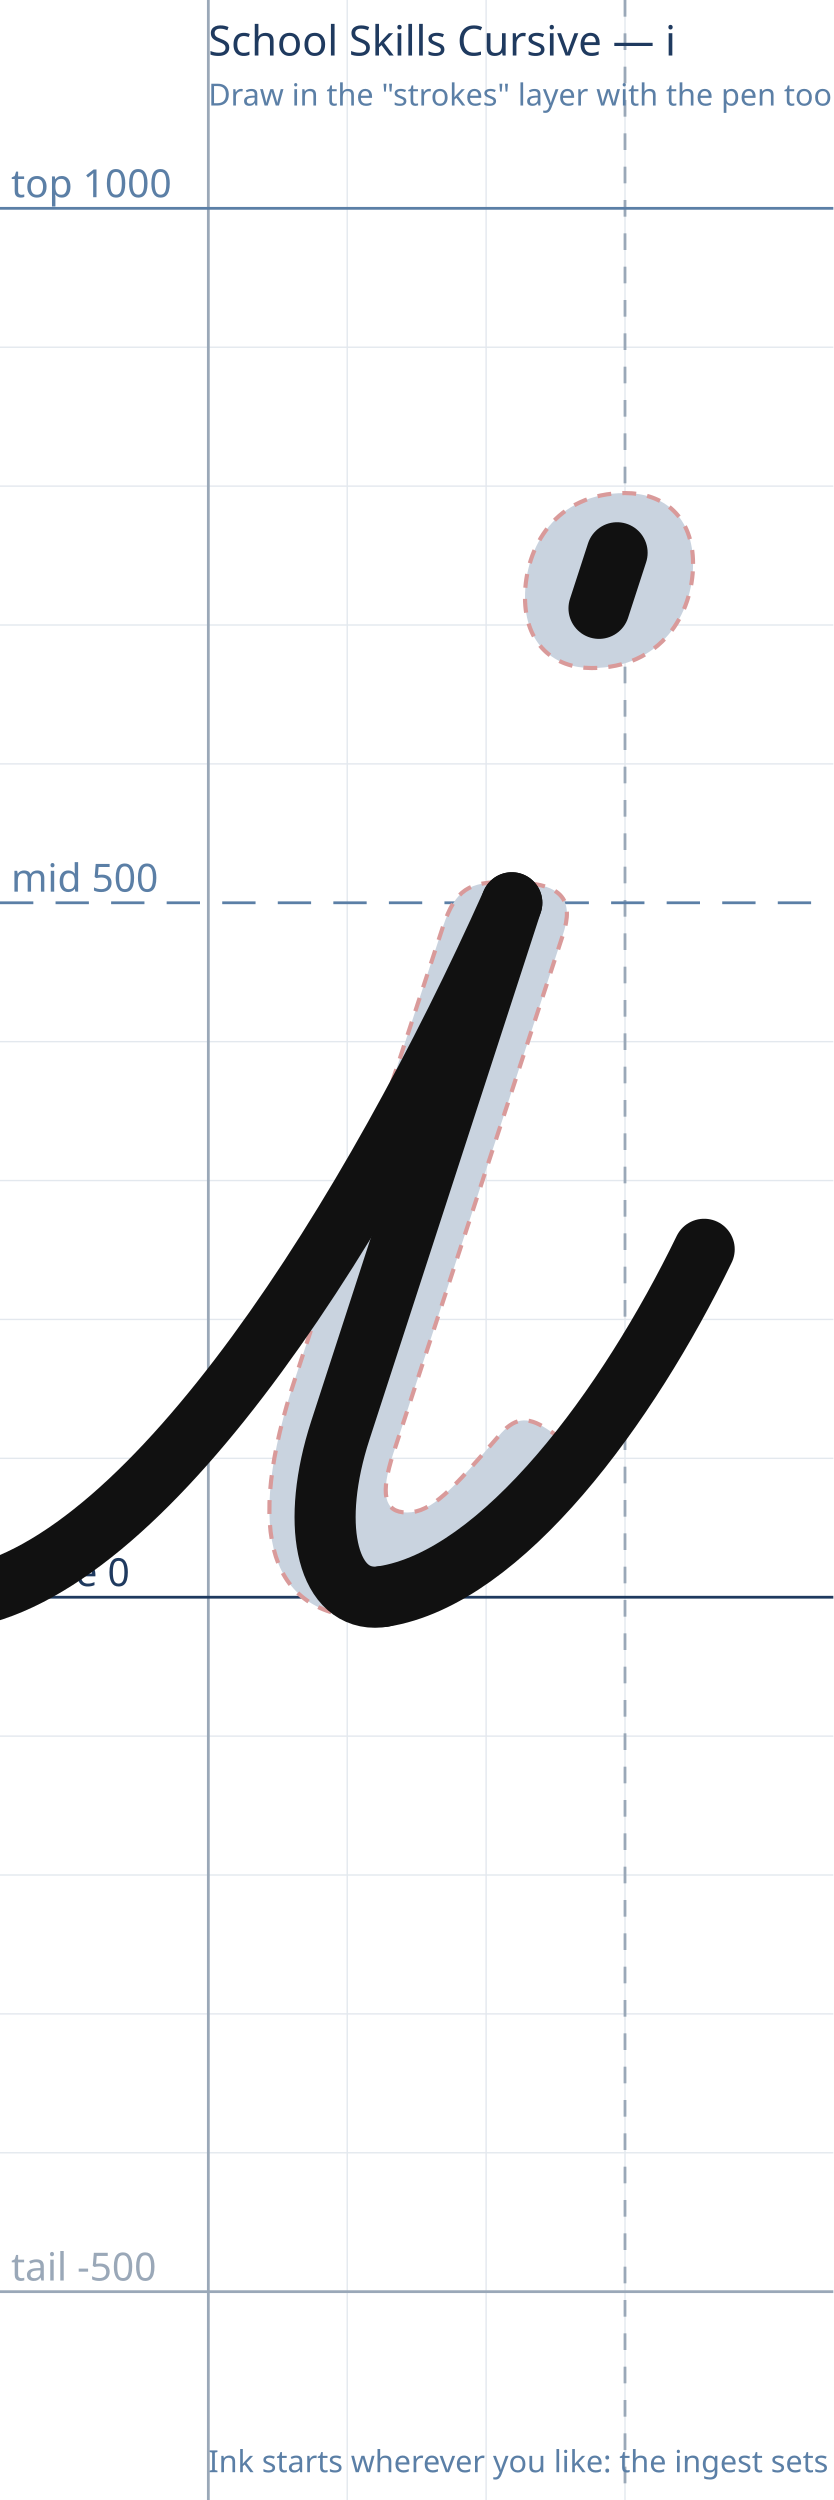
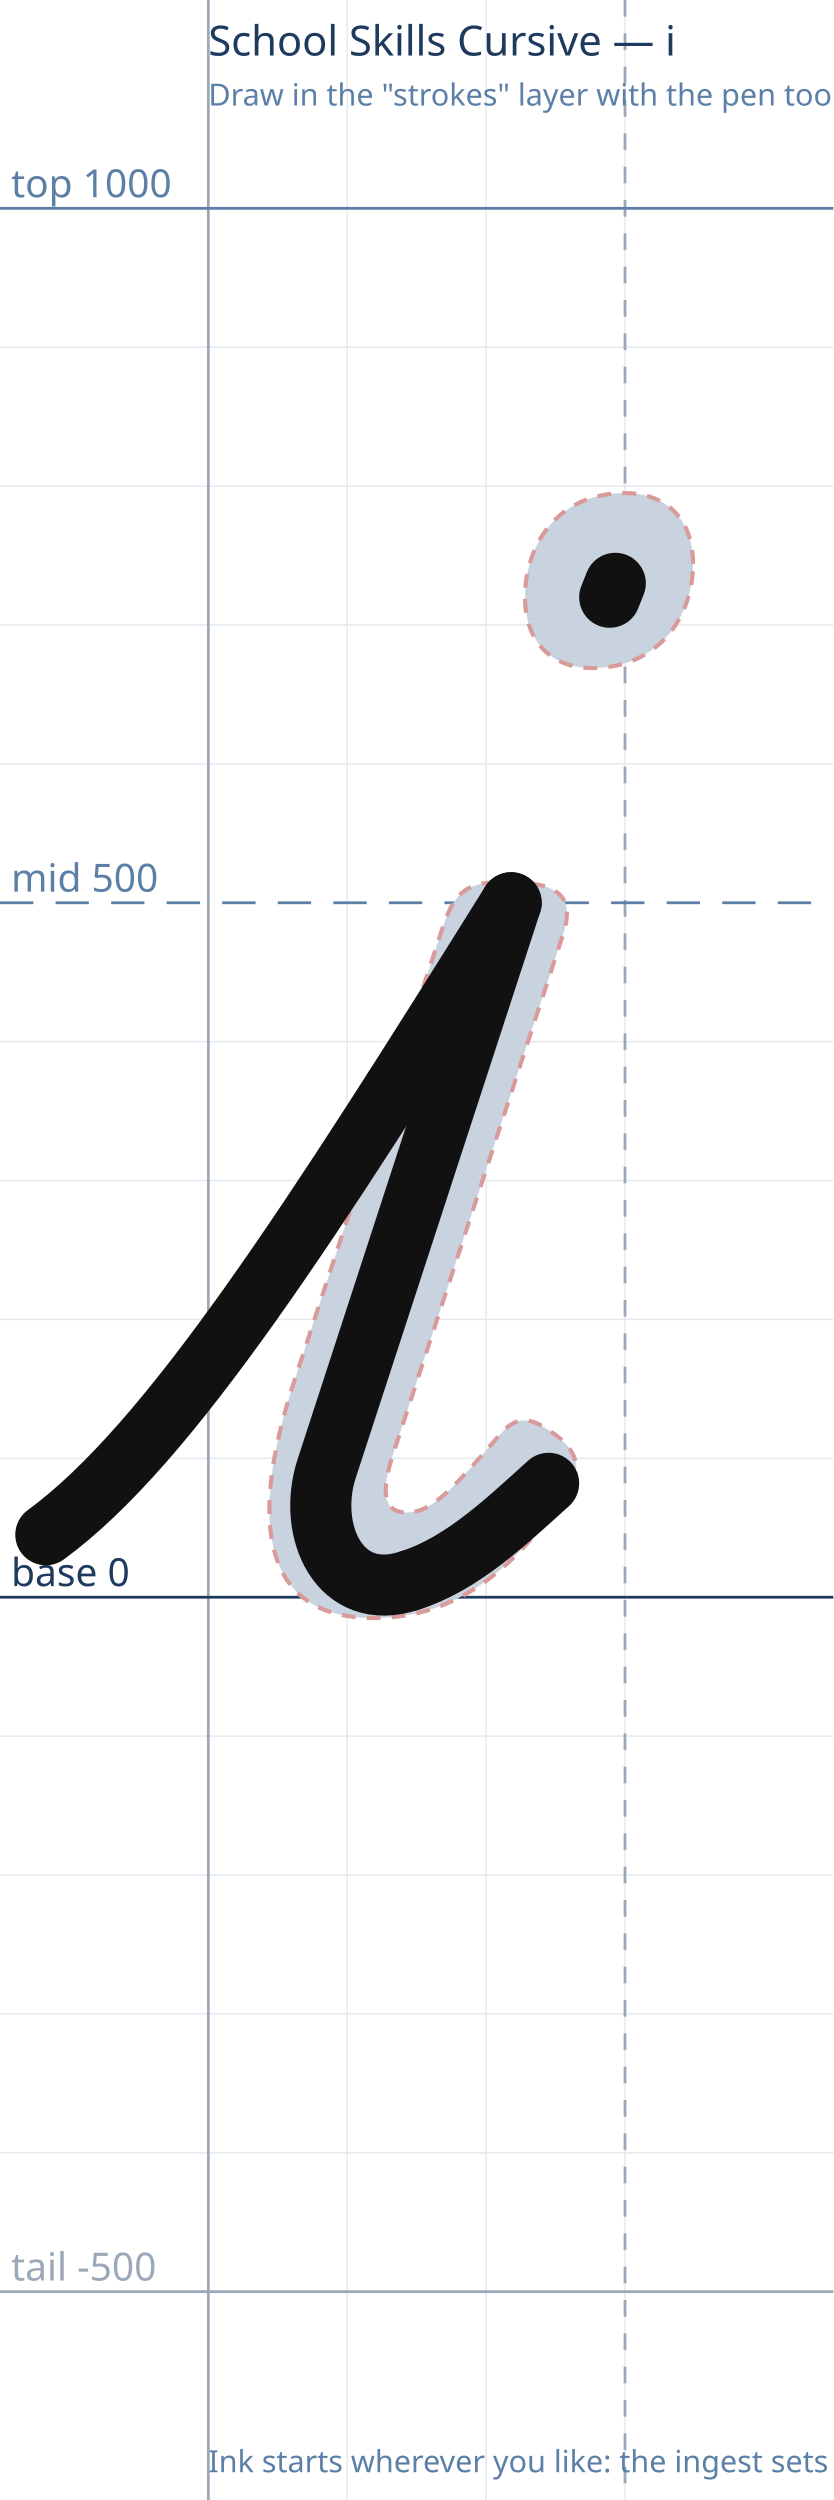
<svg xmlns="http://www.w3.org/2000/svg" width="300" height="900" viewBox="0 0 600 1800" data-hand="cursive" data-glyph="i" data-units="1000" data-origin="150" data-baseline="1150">
  <g id="ruling">
    <line x1="0" y1="1550" x2="600" y2="1550" stroke="#e3e8ee" stroke-width="1" />
    <line x1="0" y1="1450" x2="600" y2="1450" stroke="#e3e8ee" stroke-width="1" />
    <line x1="0" y1="1350" x2="600" y2="1350" stroke="#e3e8ee" stroke-width="1" />
    <line x1="0" y1="1250" x2="600" y2="1250" stroke="#e3e8ee" stroke-width="1" />
    <line x1="0" y1="1050" x2="600" y2="1050" stroke="#e3e8ee" stroke-width="1" />
    <line x1="0" y1="950" x2="600" y2="950" stroke="#e3e8ee" stroke-width="1" />
    <line x1="0" y1="850" x2="600" y2="850" stroke="#e3e8ee" stroke-width="1" />
    <line x1="0" y1="750" x2="600" y2="750" stroke="#e3e8ee" stroke-width="1" />
    <line x1="0" y1="550" x2="600" y2="550" stroke="#e3e8ee" stroke-width="1" />
    <line x1="0" y1="450" x2="600" y2="450" stroke="#e3e8ee" stroke-width="1" />
    <line x1="0" y1="350" x2="600" y2="350" stroke="#e3e8ee" stroke-width="1" />
    <line x1="0" y1="250" x2="600" y2="250" stroke="#e3e8ee" stroke-width="1" />
    <line x1="150" y1="0" x2="150" y2="1800" stroke="#e3e8ee" stroke-width="1" />
    <line x1="250" y1="0" x2="250" y2="1800" stroke="#e3e8ee" stroke-width="1" />
    <line x1="350" y1="0" x2="350" y2="1800" stroke="#e3e8ee" stroke-width="1" />
    <line x1="450" y1="0" x2="450" y2="1800" stroke="#e3e8ee" stroke-width="1" />
    <line x1="150" y1="0" x2="150" y2="1800" stroke="#9aa8b8" stroke-width="2" />
    <line x1="450" y1="0" x2="450" y2="1800" stroke="#9aa8b8" stroke-width="2" stroke-dasharray="12 12" />
    <line x1="0" y1="150" x2="600" y2="150" stroke="#5b7fa6" stroke-width="2" />
    <text x="8" y="142" font-family="sans-serif" font-size="28" fill="#5b7fa6">top 1000</text>
    <line x1="0" y1="650" x2="600" y2="650" stroke="#5b7fa6" stroke-width="2" stroke-dasharray="24 16" />
    <text x="8" y="642" font-family="sans-serif" font-size="28" fill="#5b7fa6">mid 500</text>
    <line x1="0" y1="1150" x2="600" y2="1150" stroke="#1f3a5f" stroke-width="2" />
    <text x="8" y="1142" font-family="sans-serif" font-size="28" fill="#1f3a5f">base 0</text>
    <line x1="0" y1="1650" x2="600" y2="1650" stroke="#9aa8b8" stroke-width="2" />
    <text x="8" y="1642" font-family="sans-serif" font-size="28" fill="#9aa8b8">tail -500</text>
  </g>
  <g id="outline-body">
    <path d="M 411 1069 C 419 1056 415 1042 394 1029 C 379 1019 370 1021 359 1034 C 326 1072 311 1089 293 1089 C 276 1089 274 1075 283 1047 L 405 674 C 414 647 405 635 364 635 C 338 635 328 640 319 667 L 213 991 C 175 1105 194 1165 269 1165 C 323 1165 369 1136 411 1069 Z M 499 406 C 499 372 478 355 450 355 C 400 355 378 394 378 430 C 378 464 399 481 426 481 C 476 481 499 442 499 406 Z" fill="#c9d3df" fill-rule="evenodd" />
  </g>
  <g id="outline-reach">
    <path d="M 411 1069 C 419 1056 415 1042 394 1029 C 379 1019 370 1021 359 1034 C 326 1072 311 1089 293 1089 C 276 1089 274 1075 283 1047 L 405 674 C 414 647 405 635 364 635 C 338 635 328 640 319 667 L 213 991 C 175 1105 194 1165 269 1165 C 323 1165 369 1136 411 1069 Z M 499 406 C 499 372 478 355 450 355 C 400 355 378 394 378 430 C 378 464 399 481 426 481 C 476 481 499 442 499 406 Z" fill="none" stroke="#d99a9a" stroke-width="3" stroke-dasharray="10 8" fill-rule="evenodd" />
  </g>
  <g id="notes">
    <text x="150" y="40" font-family="sans-serif" font-size="30" fill="#1f3a5f">School Skills Cursive — i</text>
    <text x="150" y="76" font-family="sans-serif" font-size="22" fill="#5b7fa6">Draw in the "strokes" layer with the pen tool: one open path per pen stroke, in the order the pen makes them. Grey is the shape; red dashes are how far the tall or hanging part goes.</text>
    <text x="150" y="1780" font-family="sans-serif" font-size="22" fill="#5b7fa6">Ink starts wherever you like: the ingest sets the side bearings.</text>
  </g>
  <g id="strokes">
-     <path id="lead" d="M -24 1150 C 110.6 1125 267.8 875 368.5 650" fill="none" stroke="#111" stroke-width="44" stroke-linecap="round" stroke-linejoin="round" />
-     <path id="body" d="M 368.5 650 L 245 1030 C 223.5 1096.3 234.7 1150 270 1150 C 271.9 1150 273.8 1149.8 275.7 1149.5" fill="none" stroke="#111" stroke-width="44" stroke-linecap="round" stroke-linejoin="round" />
-     <path id="tail" d="M 275.7 1149.5 C 362 1136.1 452.4 1012 507 899.5" fill="none" stroke="#111" stroke-width="44" stroke-linecap="round" stroke-linejoin="round" />
-     <path id="stroke-2" d="M 444.3 398 L 431.3 438" fill="none" stroke="#111" stroke-width="44" stroke-linecap="round" stroke-linejoin="round" />
+     <path id="lead" d="M 33 1105 C 122 1040 225 879 368 650" fill="none" stroke="#111" stroke-width="44" stroke-linecap="round" stroke-linejoin="round" />
+     <path id="body" d="M 368 650 L 235 1058 C 221 1102 244 1155 295 1138" fill="none" stroke="#111" stroke-width="44" stroke-linecap="round" stroke-linejoin="round" />
+     <path id="tail" d="M 295 1138 C 333 1126 365 1095 395 1068" fill="none" stroke="#111" stroke-width="44" stroke-linecap="round" stroke-linejoin="round" />
+     <path d="M 439 430 L 443 420" fill="none" stroke="#111" stroke-width="44" stroke-linecap="round" stroke-linejoin="round" />
  </g>
</svg>
